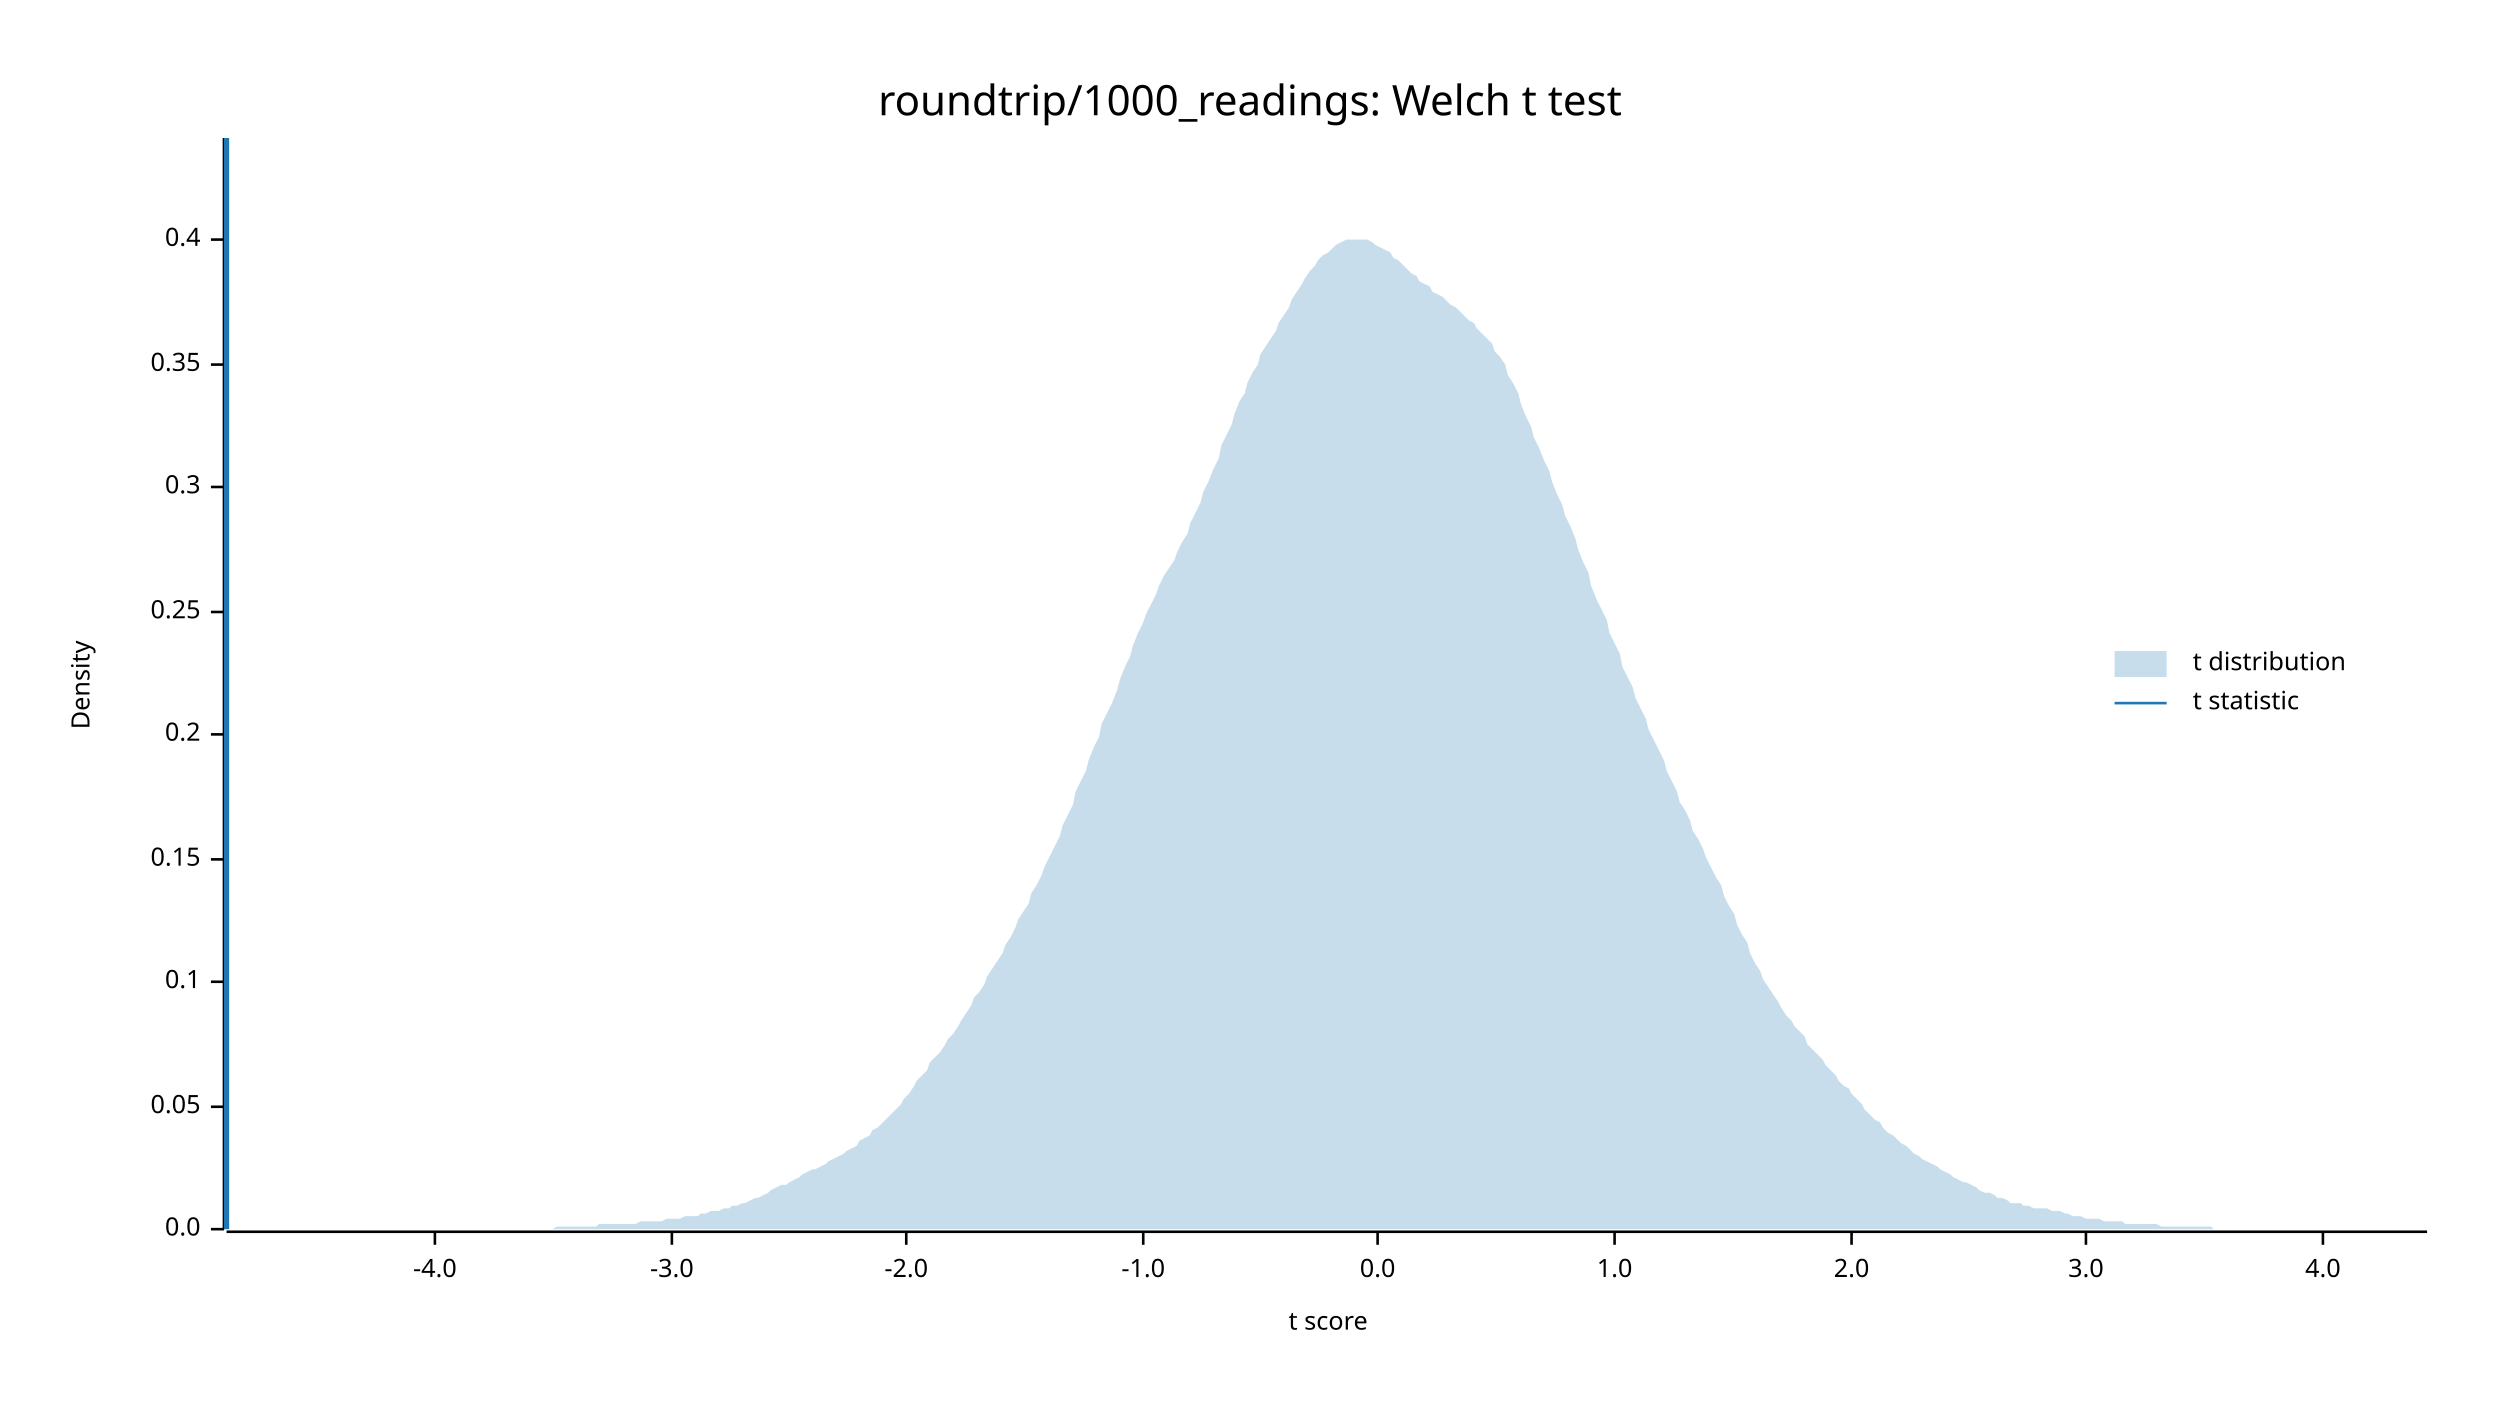
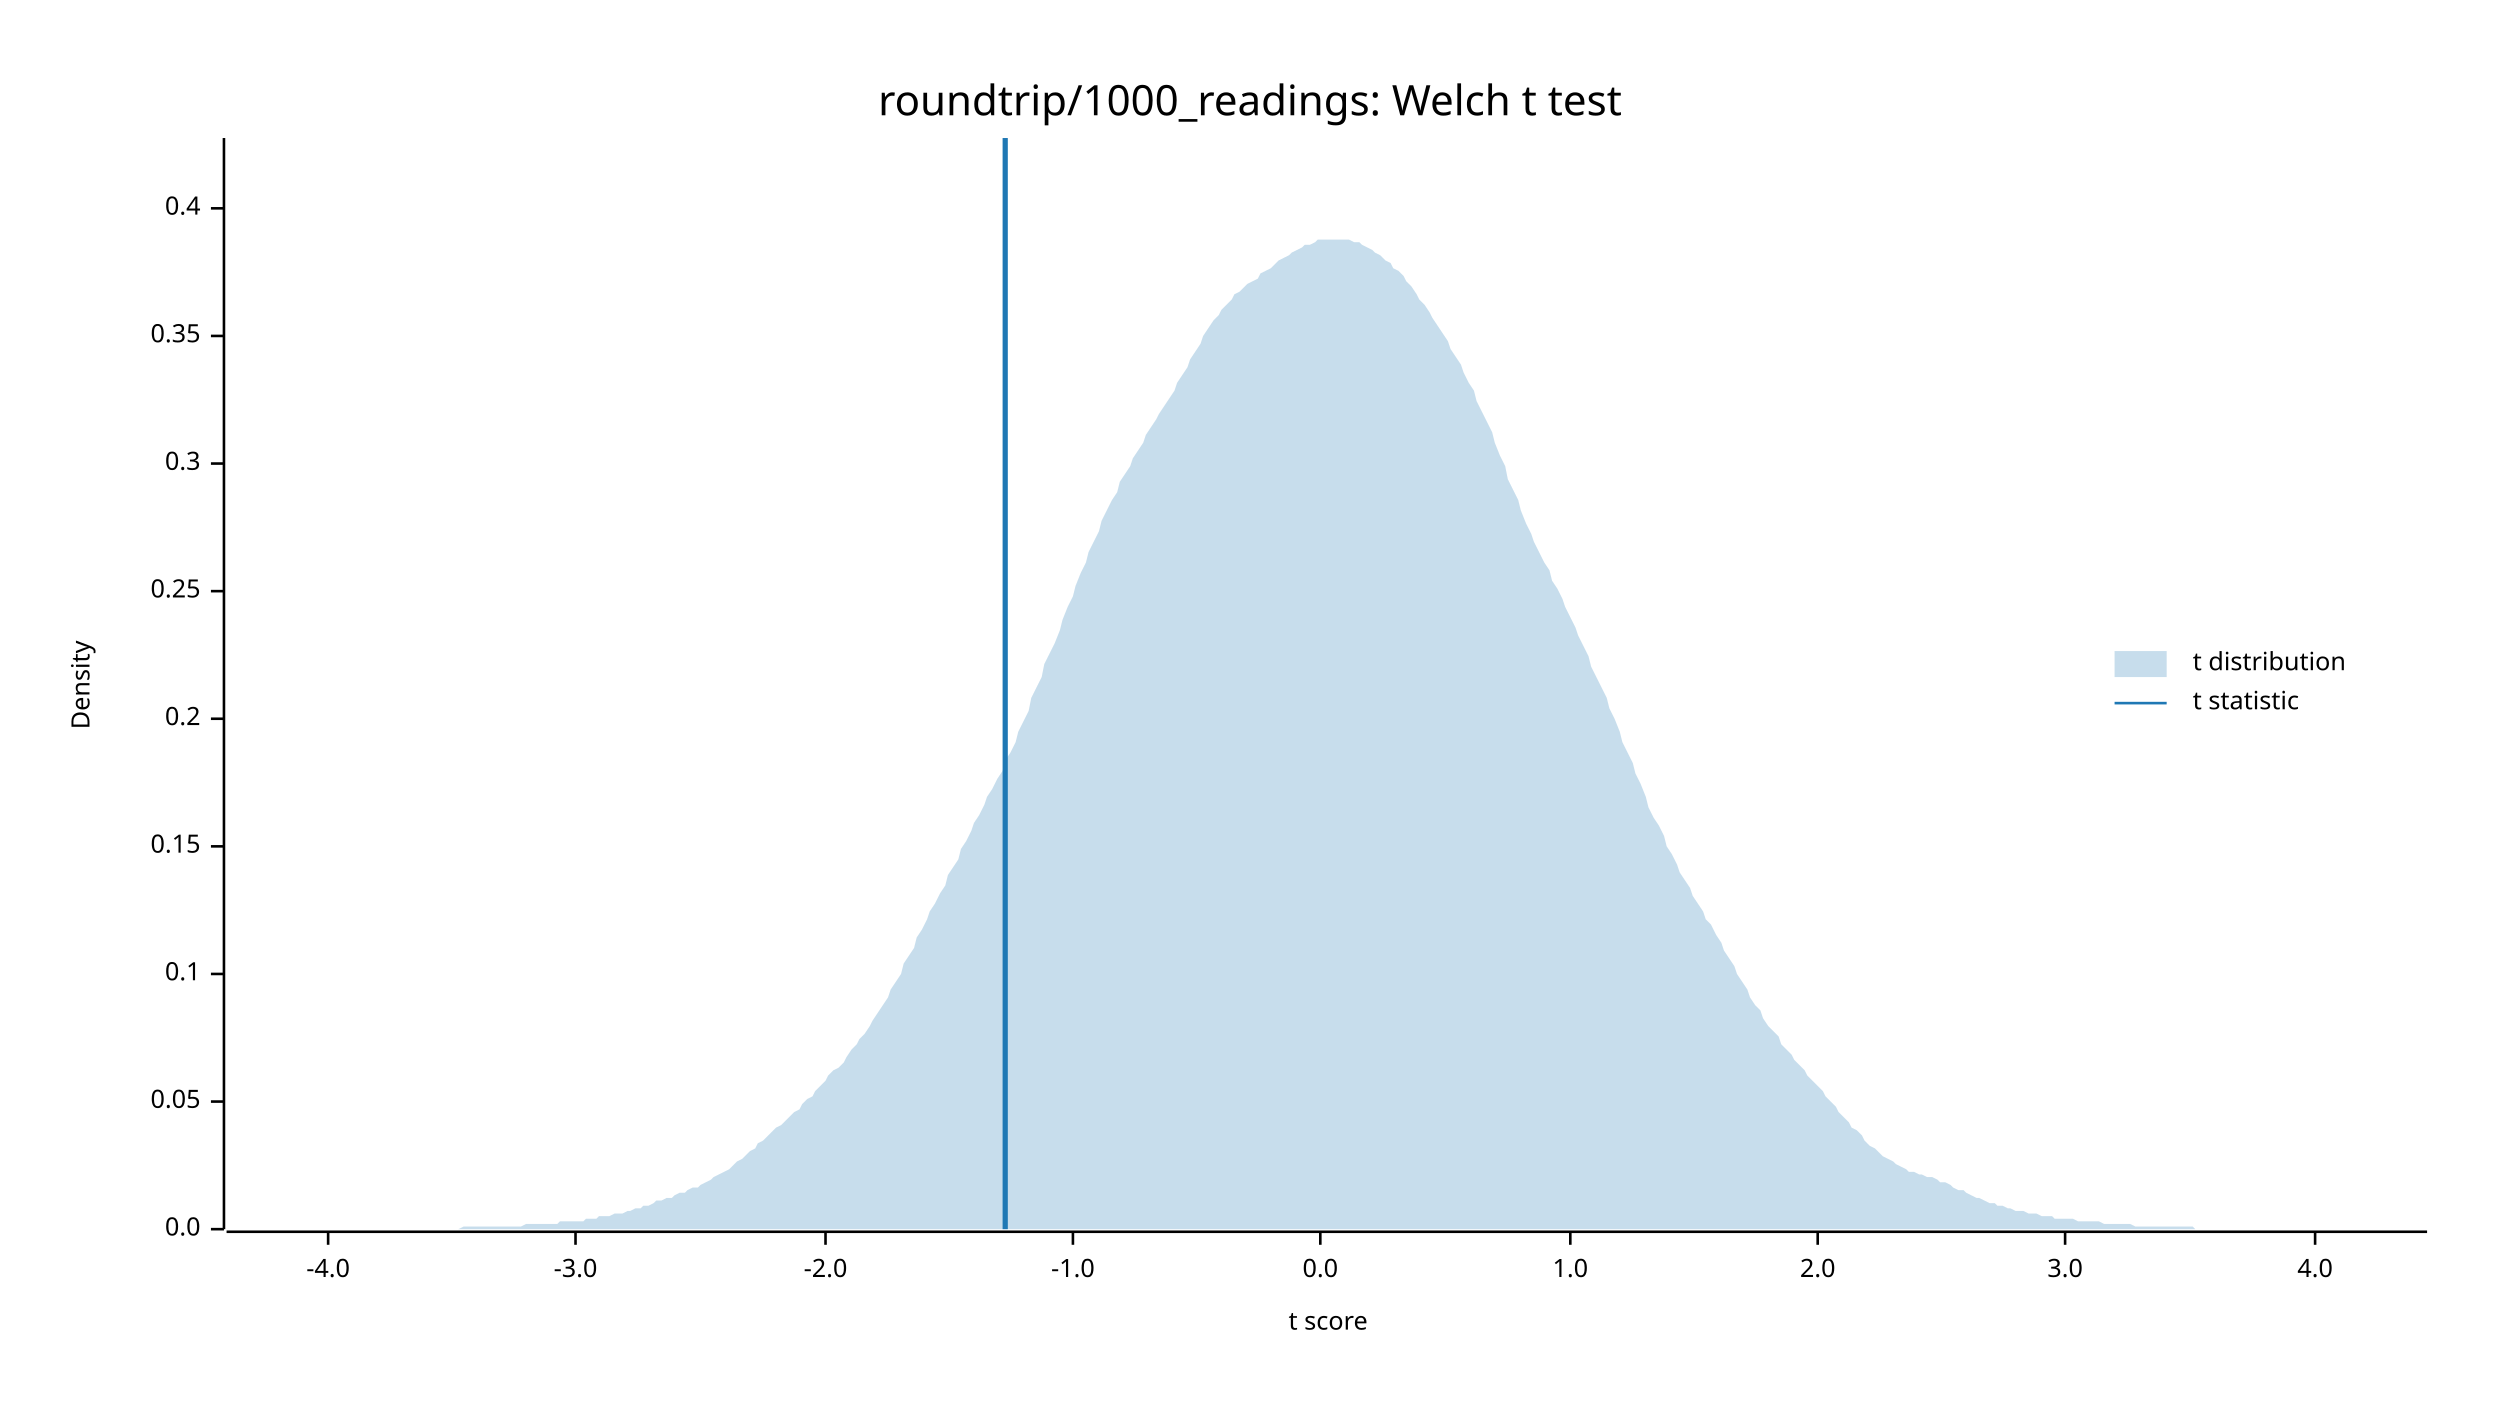
<svg xmlns="http://www.w3.org/2000/svg" width="960" height="540" viewBox="0 0 960 540">
  <text x="480" y="32" dy="0.76em" text-anchor="middle" font-family="sans-serif" font-size="16.129" opacity="1" fill="#000000">
roundtrip/1000_readings: Welch t test
</text>
  <text x="27" y="263" dy="0.76em" text-anchor="middle" font-family="sans-serif" font-size="9.677" opacity="1" fill="#000000" transform="rotate(270, 27, 263)">
Density
</text>
  <text x="510" y="513" dy="-0.5ex" text-anchor="middle" font-family="sans-serif" font-size="9.677" opacity="1" fill="#000000">
t score
</text>
  <polyline fill="none" opacity="1" stroke="#000000" stroke-width="1" points="86,53 86,472 " />
  <text x="77" y="472" dy="0.5ex" text-anchor="end" font-family="sans-serif" font-size="9.677" opacity="1" fill="#000000">
0.0
</text>
  <polyline fill="none" opacity="1" stroke="#000000" stroke-width="1" points="81,472 86,472 " />
-   <text x="77" y="425" dy="0.5ex" text-anchor="end" font-family="sans-serif" font-size="9.677" opacity="1" fill="#000000">
+   <text x="77" y="423" dy="0.5ex" text-anchor="end" font-family="sans-serif" font-size="9.677" opacity="1" fill="#000000">
0.05
</text>
-   <polyline fill="none" opacity="1" stroke="#000000" stroke-width="1" points="81,425 86,425 " />
-   <text x="77" y="377" dy="0.5ex" text-anchor="end" font-family="sans-serif" font-size="9.677" opacity="1" fill="#000000">
+   <polyline fill="none" opacity="1" stroke="#000000" stroke-width="1" points="81,423 86,423 " />
+   <text x="77" y="374" dy="0.5ex" text-anchor="end" font-family="sans-serif" font-size="9.677" opacity="1" fill="#000000">
0.1
</text>
-   <polyline fill="none" opacity="1" stroke="#000000" stroke-width="1" points="81,377 86,377 " />
-   <text x="77" y="330" dy="0.5ex" text-anchor="end" font-family="sans-serif" font-size="9.677" opacity="1" fill="#000000">
+   <polyline fill="none" opacity="1" stroke="#000000" stroke-width="1" points="81,374 86,374 " />
+   <text x="77" y="325" dy="0.5ex" text-anchor="end" font-family="sans-serif" font-size="9.677" opacity="1" fill="#000000">
0.15
</text>
-   <polyline fill="none" opacity="1" stroke="#000000" stroke-width="1" points="81,330 86,330 " />
-   <text x="77" y="282" dy="0.5ex" text-anchor="end" font-family="sans-serif" font-size="9.677" opacity="1" fill="#000000">
+   <polyline fill="none" opacity="1" stroke="#000000" stroke-width="1" points="81,325 86,325 " />
+   <text x="77" y="276" dy="0.5ex" text-anchor="end" font-family="sans-serif" font-size="9.677" opacity="1" fill="#000000">
0.2
</text>
-   <polyline fill="none" opacity="1" stroke="#000000" stroke-width="1" points="81,282 86,282 " />
-   <text x="77" y="235" dy="0.5ex" text-anchor="end" font-family="sans-serif" font-size="9.677" opacity="1" fill="#000000">
+   <polyline fill="none" opacity="1" stroke="#000000" stroke-width="1" points="81,276 86,276 " />
+   <text x="77" y="227" dy="0.5ex" text-anchor="end" font-family="sans-serif" font-size="9.677" opacity="1" fill="#000000">
0.25
</text>
-   <polyline fill="none" opacity="1" stroke="#000000" stroke-width="1" points="81,235 86,235 " />
-   <text x="77" y="187" dy="0.5ex" text-anchor="end" font-family="sans-serif" font-size="9.677" opacity="1" fill="#000000">
+   <polyline fill="none" opacity="1" stroke="#000000" stroke-width="1" points="81,227 86,227 " />
+   <text x="77" y="178" dy="0.5ex" text-anchor="end" font-family="sans-serif" font-size="9.677" opacity="1" fill="#000000">
0.3
</text>
-   <polyline fill="none" opacity="1" stroke="#000000" stroke-width="1" points="81,187 86,187 " />
-   <text x="77" y="140" dy="0.5ex" text-anchor="end" font-family="sans-serif" font-size="9.677" opacity="1" fill="#000000">
+   <polyline fill="none" opacity="1" stroke="#000000" stroke-width="1" points="81,178 86,178 " />
+   <text x="77" y="129" dy="0.5ex" text-anchor="end" font-family="sans-serif" font-size="9.677" opacity="1" fill="#000000">
0.35
</text>
-   <polyline fill="none" opacity="1" stroke="#000000" stroke-width="1" points="81,140 86,140 " />
-   <text x="77" y="92" dy="0.5ex" text-anchor="end" font-family="sans-serif" font-size="9.677" opacity="1" fill="#000000">
+   <polyline fill="none" opacity="1" stroke="#000000" stroke-width="1" points="81,129 86,129 " />
+   <text x="77" y="80" dy="0.5ex" text-anchor="end" font-family="sans-serif" font-size="9.677" opacity="1" fill="#000000">
0.4
</text>
-   <polyline fill="none" opacity="1" stroke="#000000" stroke-width="1" points="81,92 86,92 " />
+   <polyline fill="none" opacity="1" stroke="#000000" stroke-width="1" points="81,80 86,80 " />
  <polyline fill="none" opacity="1" stroke="#000000" stroke-width="1" points="87,473 932,473 " />
-   <text x="167" y="483" dy="0.76em" text-anchor="middle" font-family="sans-serif" font-size="9.677" opacity="1" fill="#000000">
+   <text x="126" y="483" dy="0.76em" text-anchor="middle" font-family="sans-serif" font-size="9.677" opacity="1" fill="#000000">
-4.0
</text>
-   <polyline fill="none" opacity="1" stroke="#000000" stroke-width="1" points="167,473 167,478 " />
-   <text x="258" y="483" dy="0.76em" text-anchor="middle" font-family="sans-serif" font-size="9.677" opacity="1" fill="#000000">
+   <polyline fill="none" opacity="1" stroke="#000000" stroke-width="1" points="126,473 126,478 " />
+   <text x="221" y="483" dy="0.76em" text-anchor="middle" font-family="sans-serif" font-size="9.677" opacity="1" fill="#000000">
-3.0
</text>
-   <polyline fill="none" opacity="1" stroke="#000000" stroke-width="1" points="258,473 258,478 " />
-   <text x="348" y="483" dy="0.76em" text-anchor="middle" font-family="sans-serif" font-size="9.677" opacity="1" fill="#000000">
+   <polyline fill="none" opacity="1" stroke="#000000" stroke-width="1" points="221,473 221,478 " />
+   <text x="317" y="483" dy="0.76em" text-anchor="middle" font-family="sans-serif" font-size="9.677" opacity="1" fill="#000000">
-2.0
</text>
-   <polyline fill="none" opacity="1" stroke="#000000" stroke-width="1" points="348,473 348,478 " />
-   <text x="439" y="483" dy="0.76em" text-anchor="middle" font-family="sans-serif" font-size="9.677" opacity="1" fill="#000000">
+   <polyline fill="none" opacity="1" stroke="#000000" stroke-width="1" points="317,473 317,478 " />
+   <text x="412" y="483" dy="0.76em" text-anchor="middle" font-family="sans-serif" font-size="9.677" opacity="1" fill="#000000">
-1.0
</text>
-   <polyline fill="none" opacity="1" stroke="#000000" stroke-width="1" points="439,473 439,478 " />
-   <text x="529" y="483" dy="0.76em" text-anchor="middle" font-family="sans-serif" font-size="9.677" opacity="1" fill="#000000">
+   <polyline fill="none" opacity="1" stroke="#000000" stroke-width="1" points="412,473 412,478 " />
+   <text x="507" y="483" dy="0.76em" text-anchor="middle" font-family="sans-serif" font-size="9.677" opacity="1" fill="#000000">
0.0
</text>
-   <polyline fill="none" opacity="1" stroke="#000000" stroke-width="1" points="529,473 529,478 " />
-   <text x="620" y="483" dy="0.76em" text-anchor="middle" font-family="sans-serif" font-size="9.677" opacity="1" fill="#000000">
+   <polyline fill="none" opacity="1" stroke="#000000" stroke-width="1" points="507,473 507,478 " />
+   <text x="603" y="483" dy="0.76em" text-anchor="middle" font-family="sans-serif" font-size="9.677" opacity="1" fill="#000000">
1.0
</text>
-   <polyline fill="none" opacity="1" stroke="#000000" stroke-width="1" points="620,473 620,478 " />
-   <text x="711" y="483" dy="0.76em" text-anchor="middle" font-family="sans-serif" font-size="9.677" opacity="1" fill="#000000">
+   <polyline fill="none" opacity="1" stroke="#000000" stroke-width="1" points="603,473 603,478 " />
+   <text x="698" y="483" dy="0.76em" text-anchor="middle" font-family="sans-serif" font-size="9.677" opacity="1" fill="#000000">
2.0
</text>
-   <polyline fill="none" opacity="1" stroke="#000000" stroke-width="1" points="711,473 711,478 " />
-   <text x="801" y="483" dy="0.76em" text-anchor="middle" font-family="sans-serif" font-size="9.677" opacity="1" fill="#000000">
+   <polyline fill="none" opacity="1" stroke="#000000" stroke-width="1" points="698,473 698,478 " />
+   <text x="793" y="483" dy="0.76em" text-anchor="middle" font-family="sans-serif" font-size="9.677" opacity="1" fill="#000000">
3.0
</text>
-   <polyline fill="none" opacity="1" stroke="#000000" stroke-width="1" points="801,473 801,478 " />
-   <text x="892" y="483" dy="0.76em" text-anchor="middle" font-family="sans-serif" font-size="9.677" opacity="1" fill="#000000">
+   <polyline fill="none" opacity="1" stroke="#000000" stroke-width="1" points="793,473 793,478 " />
+   <text x="889" y="483" dy="0.76em" text-anchor="middle" font-family="sans-serif" font-size="9.677" opacity="1" fill="#000000">
4.0
</text>
-   <polyline fill="none" opacity="1" stroke="#000000" stroke-width="1" points="892,473 892,478 " />
-   <polygon opacity="0.25" fill="#1F78B4" points="87,472 88,472 90,472 92,472 93,472 95,472 97,472 98,472 100,472 102,472 103,472 105,472 107,472 109,472 110,472 112,472 114,472 115,472 117,472 119,472 120,472 122,472 124,472 125,472 127,472 129,472 131,472 132,472 134,472 136,472 137,472 139,472 141,472 142,472 144,472 146,472 147,472 149,472 151,472 153,472 154,472 156,472 158,472 159,472 161,472 163,472 164,472 166,472 168,472 169,472 171,472 173,472 175,472 176,472 178,472 180,472 181,472 183,472 185,472 186,472 188,472 190,472 191,472 193,472 195,472 197,472 198,472 200,472 202,472 203,472 205,472 207,472 208,472 210,472 212,472 214,471 215,471 217,471 219,471 220,471 222,471 224,471 225,471 227,471 229,471 230,470 232,470 234,470 236,470 237,470 239,470 241,470 242,470 244,470 246,469 247,469 249,469 251,469 252,469 254,469 256,468 258,468 259,468 261,468 263,467 264,467 266,467 268,467 269,466 271,466 273,465 274,465 276,465 278,464 280,464 281,463 283,463 285,462 286,462 288,461 290,460 291,460 293,459 295,458 296,457 298,456 300,455 302,455 303,454 305,453 307,452 308,451 310,450 312,449 313,449 315,448 317,447 318,446 320,445 322,444 324,443 325,442 327,441 329,440 330,438 332,437 334,436 335,434 337,433 339,431 341,429 342,428 344,426 346,424 347,422 349,420 351,417 352,415 354,413 356,411 357,408 359,406 361,404 363,401 364,399 366,397 368,394 369,392 371,389 373,386 374,383 376,381 378,378 379,375 381,372 383,369 385,366 386,363 388,360 390,356 391,353 393,350 395,347 396,343 398,340 400,336 401,333 403,329 405,325 407,321 408,317 410,313 412,309 413,304 415,300 417,296 418,292 420,287 422,283 423,278 425,274 427,270 429,265 430,261 432,256 434,252 435,248 437,243 439,239 440,236 442,232 444,228 445,225 447,221 449,218 451,215 452,212 454,208 456,205 457,201 459,197 461,193 462,189 464,185 466,180 468,176 469,171 471,167 473,163 474,159 476,154 478,151 479,147 481,143 483,140 484,136 486,133 488,130 490,127 491,124 493,121 495,118 496,115 498,112 500,109 501,107 503,104 505,102 506,100 508,98 510,97 512,95 513,94 515,93 517,92 518,92 520,92 522,92 523,92 525,92 527,93 528,94 530,95 532,96 534,97 535,99 537,100 539,102 540,103 542,105 544,106 545,108 547,109 549,110 550,112 552,113 554,114 556,116 557,117 559,118 561,120 562,121 564,123 566,124 567,126 569,128 571,130 573,132 574,135 576,137 578,140 579,144 581,147 583,151 584,155 586,160 588,164 589,168 591,172 593,177 595,181 596,185 598,190 600,194 601,198 603,202 605,207 606,211 608,216 610,220 611,225 613,230 615,234 617,238 618,243 620,247 622,251 623,256 625,260 627,264 628,268 630,272 632,276 633,280 635,284 637,288 639,292 640,296 642,300 644,304 645,308 647,311 649,315 650,319 652,322 654,326 655,329 657,333 659,337 661,340 662,344 664,348 666,351 667,355 669,359 671,362 672,366 674,370 676,373 677,376 679,379 681,382 683,385 684,387 686,390 688,392 689,394 691,396 693,398 694,401 696,403 698,405 700,407 701,409 703,411 705,413 706,415 708,417 710,418 711,420 713,422 715,424 716,426 718,428 720,430 722,431 723,433 725,435 727,436 728,437 730,439 732,440 733,441 735,443 737,444 738,445 740,446 742,447 744,448 745,449 747,450 749,451 750,452 752,453 754,454 755,454 757,455 759,456 760,457 762,458 764,458 766,459 767,460 769,460 771,461 772,462 774,462 776,462 777,463 779,463 781,464 782,464 784,464 786,464 788,465 789,465 791,465 793,466 794,466 796,467 798,467 799,467 801,468 803,468 804,468 806,468 808,469 810,469 811,469 813,469 815,469 816,470 818,470 820,470 821,470 823,470 825,470 827,470 828,470 830,471 832,471 833,471 835,471 837,471 838,471 840,471 842,471 843,471 845,471 847,471 849,471 850,472 852,472 854,472 855,472 857,472 859,472 860,472 862,472 864,472 865,472 867,472 869,472 871,472 872,472 874,472 876,472 877,472 879,472 881,472 882,472 884,472 886,472 887,472 889,472 891,472 893,472 894,472 896,472 898,472 899,472 901,472 903,472 904,472 906,472 908,472 909,472 911,472 913,472 915,472 916,472 918,472 920,472 921,472 923,472 925,472 926,472 928,472 930,472 932,472 932,472 87,472 " />
-   <polyline fill="none" opacity="1" stroke="#1F78B4" stroke-width="2" points="87,472 87,53 " />
+   <polyline fill="none" opacity="1" stroke="#000000" stroke-width="1" points="889,473 889,478 " />
+   <polygon opacity="0.25" fill="#1F78B4" points="87,472 88,472 90,472 92,472 93,472 95,472 97,472 98,472 100,472 102,472 103,472 105,472 107,472 109,472 110,472 112,472 114,472 115,472 117,472 119,472 120,472 122,472 124,472 125,472 127,472 129,472 131,472 132,472 134,472 136,472 137,472 139,472 141,472 142,472 144,472 146,472 147,472 149,472 151,472 153,472 154,472 156,472 158,472 159,472 161,472 163,472 164,472 166,472 168,472 169,472 171,472 173,472 175,472 176,472 178,471 180,471 181,471 183,471 185,471 186,471 188,471 190,471 191,471 193,471 195,471 197,471 198,471 200,471 202,470 203,470 205,470 207,470 208,470 210,470 212,470 214,470 215,469 217,469 219,469 220,469 222,469 224,469 225,468 227,468 229,468 230,467 232,467 234,467 236,466 237,466 239,466 241,465 242,465 244,464 246,464 247,463 249,463 251,462 252,461 254,461 256,460 258,460 259,459 261,458 263,458 264,457 266,456 268,456 269,455 271,454 273,453 274,452 276,451 278,450 280,449 281,448 283,446 285,445 286,444 288,442 290,441 291,439 293,438 295,436 296,435 298,433 300,432 302,430 303,429 305,427 307,426 308,424 310,422 312,421 313,419 315,417 317,415 318,413 320,411 322,410 324,408 325,406 327,403 329,401 330,399 332,397 334,394 335,392 337,389 339,386 341,383 342,380 344,377 346,374 347,370 349,367 351,364 352,360 354,357 356,353 357,350 359,347 361,343 363,340 364,336 366,333 368,330 369,326 371,323 373,319 374,316 376,313 378,309 379,306 381,303 383,299 385,296 386,292 388,289 390,285 391,281 393,277 395,273 396,268 398,264 400,260 401,255 403,251 405,247 407,242 408,238 410,233 412,229 413,225 415,220 417,216 418,212 420,208 422,204 423,200 425,196 427,192 429,189 430,185 432,182 434,179 435,176 437,173 439,170 440,167 442,164 444,161 445,159 447,156 449,153 451,150 452,147 454,144 456,141 457,138 459,135 461,132 462,129 464,126 466,123 468,121 469,119 471,117 473,115 474,113 476,112 478,110 479,109 481,108 483,107 484,105 486,104 488,103 490,101 491,100 493,99 495,98 496,97 498,96 500,95 501,94 503,94 505,93 506,92 508,92 510,92 512,92 513,92 515,92 517,92 518,92 520,93 522,93 523,94 525,95 527,96 528,97 530,98 532,100 534,101 535,103 537,104 539,106 540,108 542,110 544,113 545,115 547,117 549,120 550,122 552,125 554,128 556,131 557,134 559,137 561,140 562,143 564,147 566,150 567,154 569,158 571,162 573,166 574,170 576,175 578,179 579,184 581,188 583,192 584,196 586,201 588,205 589,208 591,212 593,216 595,219 596,223 598,226 600,230 601,233 603,237 605,241 606,244 608,248 610,252 611,256 613,260 615,264 617,268 618,272 620,276 622,281 623,285 625,289 627,293 628,297 630,301 632,306 633,310 635,314 637,317 639,321 640,325 642,328 644,332 645,335 647,338 649,341 650,344 652,347 654,350 655,353 657,355 659,359 661,362 662,365 664,368 666,371 667,374 669,377 671,380 672,383 674,386 676,388 677,391 679,394 681,396 683,398 684,401 686,403 688,405 689,407 691,409 693,411 694,413 696,415 698,417 700,419 701,421 703,423 705,425 706,427 708,429 710,431 711,433 713,434 715,436 716,438 718,440 720,441 722,443 723,444 725,445 727,446 728,447 730,448 732,449 733,450 735,450 737,451 738,451 740,452 742,452 744,453 745,454 747,454 749,455 750,456 752,457 754,457 755,458 757,459 759,460 760,460 762,461 764,462 766,462 767,463 769,463 771,464 772,464 774,465 776,465 777,465 779,466 781,466 782,466 784,467 786,467 788,467 789,468 791,468 793,468 794,468 796,468 798,469 799,469 801,469 803,469 804,469 806,469 808,470 810,470 811,470 813,470 815,470 816,470 818,470 820,471 821,471 823,471 825,471 827,471 828,471 830,471 832,471 833,471 835,471 837,471 838,471 840,471 842,471 843,472 845,472 847,472 849,472 850,472 852,472 854,472 855,472 857,472 859,472 860,472 862,472 864,472 865,472 867,472 869,472 871,472 872,472 874,472 876,472 877,472 879,472 881,472 882,472 884,472 886,472 887,472 889,472 891,472 893,472 894,472 896,472 898,472 899,472 901,472 903,472 904,472 906,472 908,472 909,472 911,472 913,472 915,472 916,472 918,472 920,472 921,472 923,472 925,472 926,472 928,472 930,472 932,472 932,472 87,472 " />
+   <polyline fill="none" opacity="1" stroke="#1F78B4" stroke-width="2" points="386,472 386,53 " />
  <text x="842" y="250" dy="0.76em" text-anchor="start" font-family="sans-serif" font-size="9.677" opacity="1" fill="#000000">
t distribution
</text>
  <text x="842" y="265" dy="0.76em" text-anchor="start" font-family="sans-serif" font-size="9.677" opacity="1" fill="#000000">
t statistic
</text>
  <rect x="812" y="250" width="20" height="10" opacity="0.25" fill="#1F78B4" stroke="none" />
  <polyline fill="none" opacity="1" stroke="#1F78B4" stroke-width="1" points="812,270 832,270 " />
</svg>
